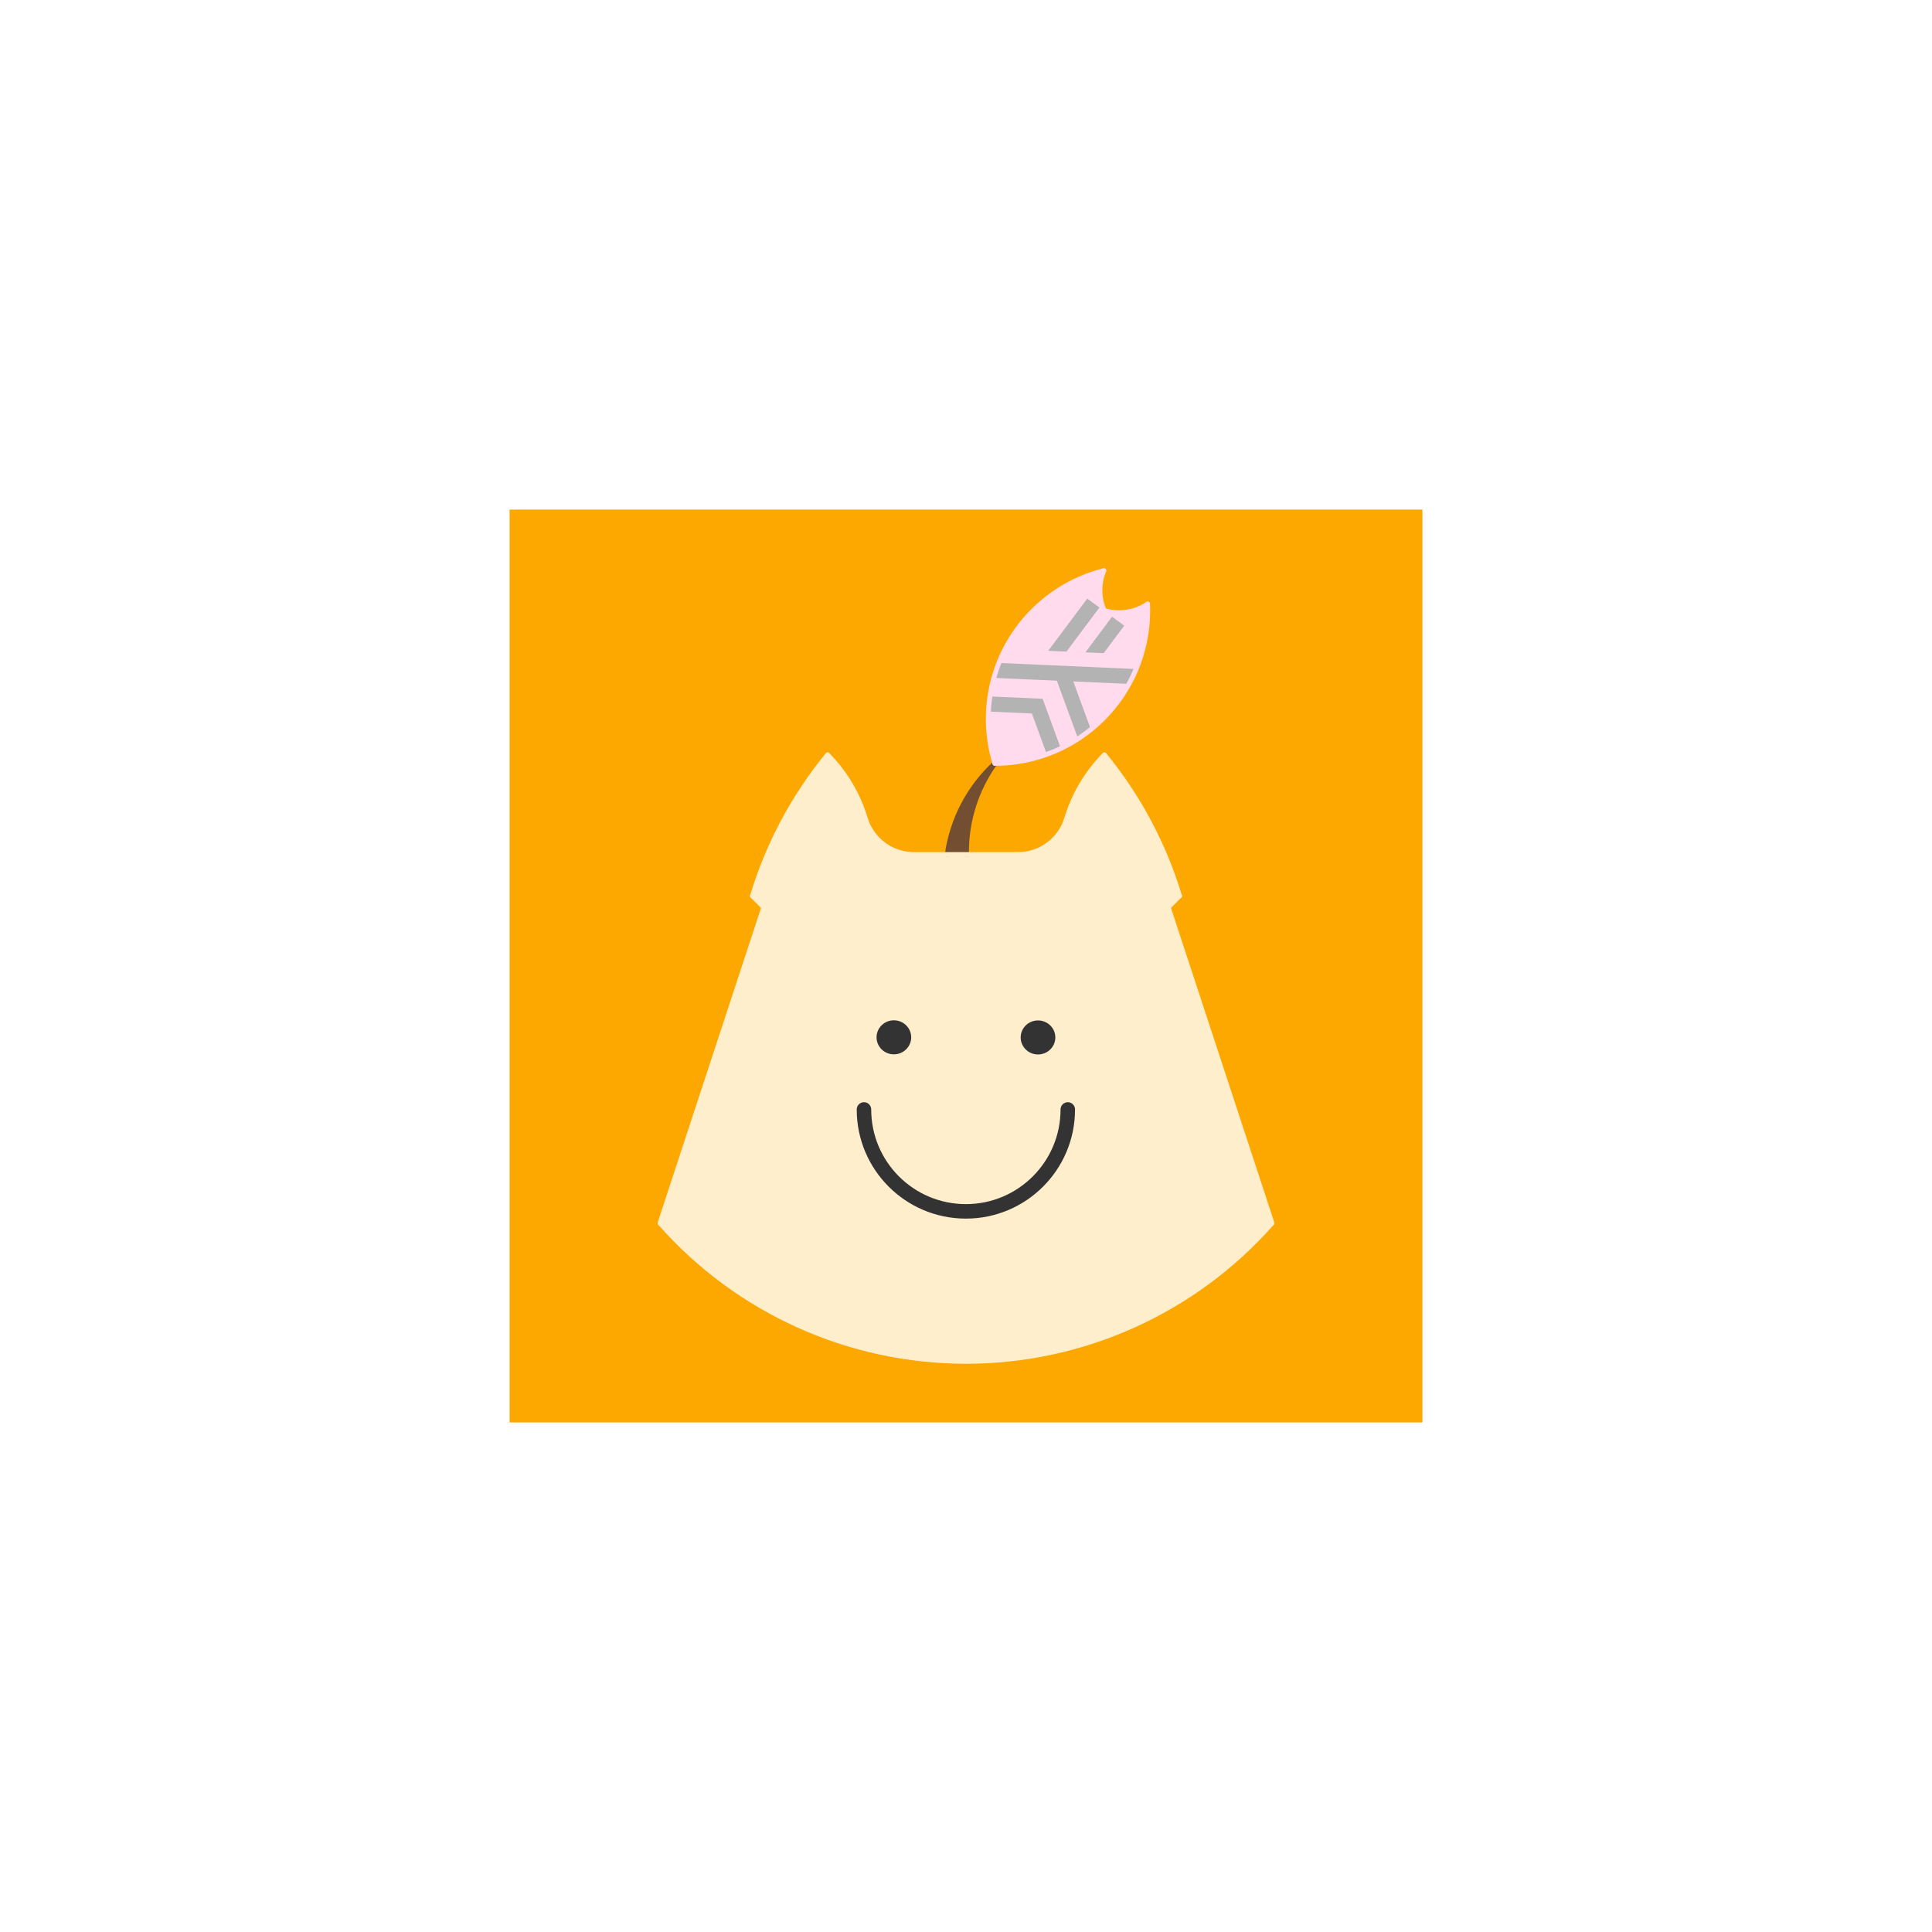
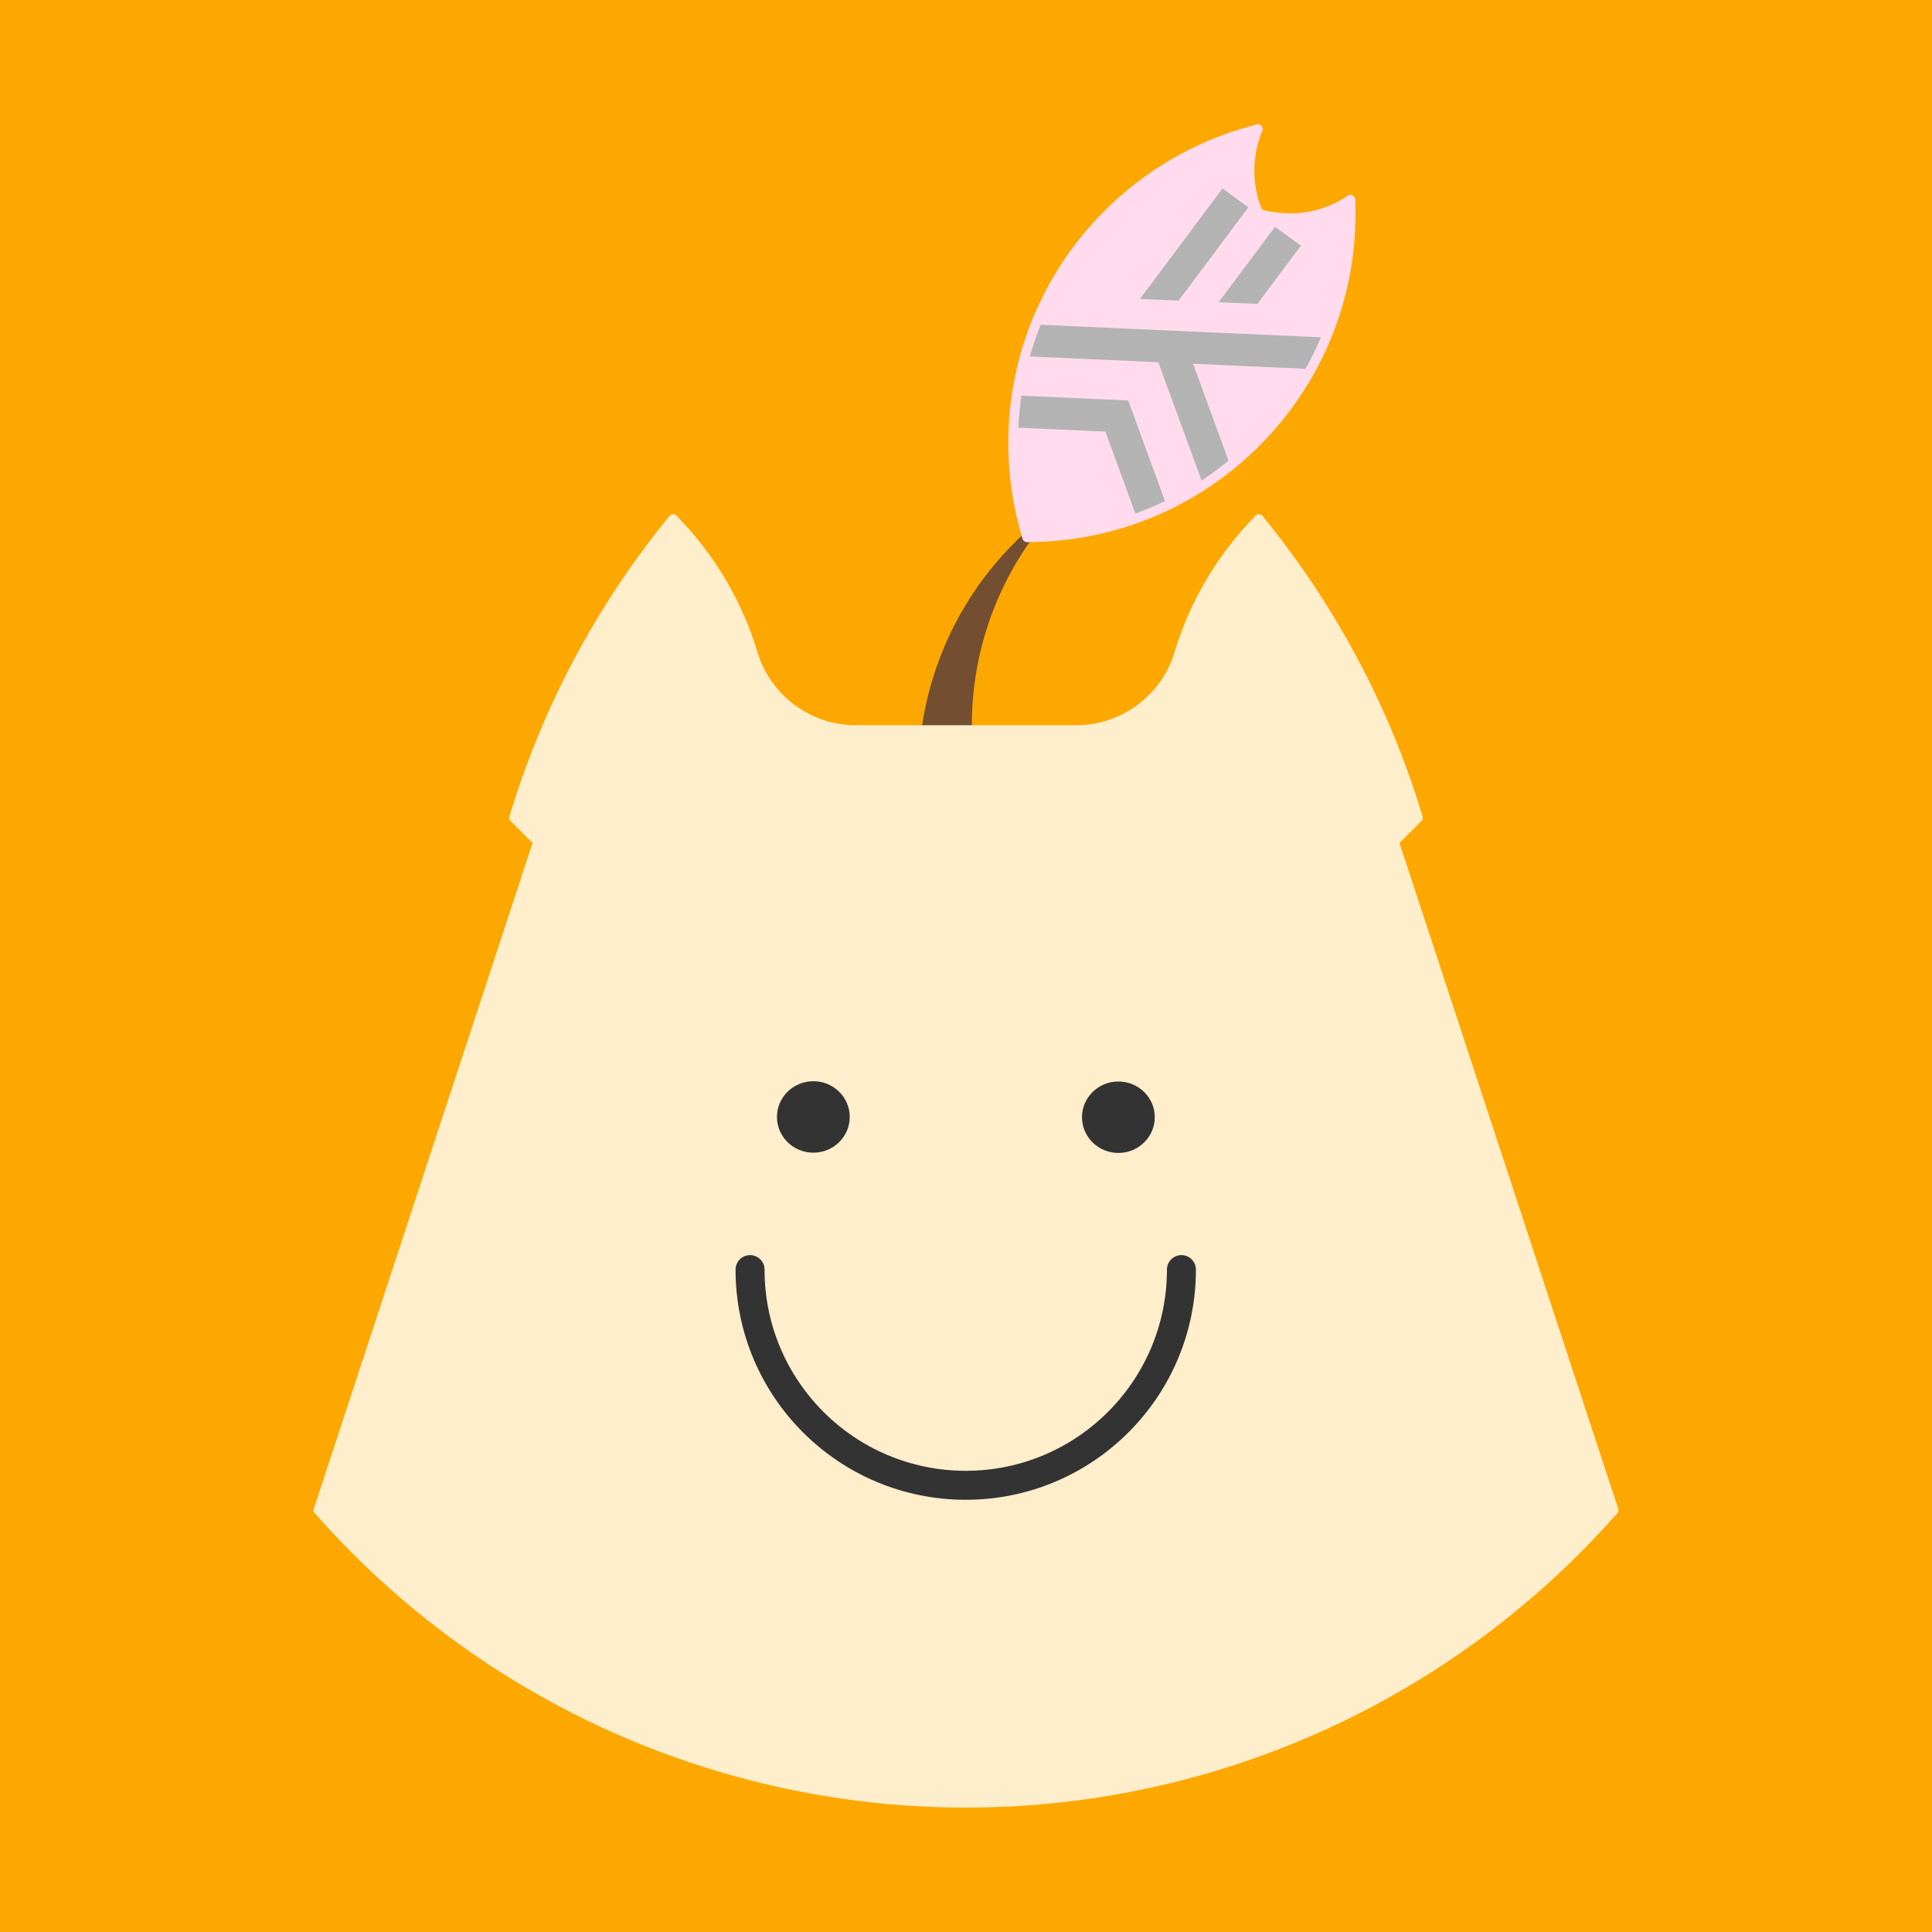
- <svg xmlns="http://www.w3.org/2000/svg" xmlns:ns1="http://www.openswatchbook.org/uri/2009/osb" id="svg28" version="1.1" viewBox="0 0 400 400">
+ <svg xmlns="http://www.w3.org/2000/svg" xmlns:ns1="http://www.openswatchbook.org/uri/2009/osb" height="200" width="200" viewBox="0 0 200 200" version="1.1" id="svg28">
  <defs id="defs2">
-     <linearGradient id="linearGradient2983" ns1:paint="solid">
-       <stop style="stop-color:#333333;stop-opacity:1;" offset="0" id="stop2981" />
+     <linearGradient ns1:paint="solid" id="linearGradient2983">
+       <stop id="stop2981" offset="0" style="stop-color:#333333;stop-opacity:1;" />
    </linearGradient>
-     <clipPath id="clipPath945" clipPathUnits="userSpaceOnUse">
-       <rect y="105.5" x="105.5" height="189" width="189" id="rect947" style="fill:none;stroke:#000000;stroke-width:1;stroke-linecap:round" />
+     <clipPath clipPathUnits="userSpaceOnUse" id="clipPath945">
+       <rect style="fill:none;stroke:#000000;stroke-width:1;stroke-linecap:round" id="rect947" width="189" height="189" x="105.5" y="105.5" />
    </clipPath>
  </defs>
-   <g style="display:inline" id="layer4">
-     <rect clip-path="url(#clipPath945)" y="-1.258" x="-2.562" height="402.517" width="405.124" id="rect992" style="display:inline;opacity:1;fill:#fda800;fill-opacity:1;stroke:#000000;stroke-linecap:round" />
+   <g id="layer4" style="display:inline" />
+   <g id="g3035" style="display:none">
+     <ellipse style="display:inline;opacity:0.15;fill:none;stroke:#000000;stroke-width:1;stroke-linecap:round;stroke-miterlimit:4;stroke-dasharray:none" id="ellipse2991" cx="81.357" cy="256.484" rx="52.75" ry="52.75" />
+     <ellipse style="display:inline;opacity:0.15;fill:none;stroke:#000000;stroke-width:1;stroke-linecap:round;stroke-miterlimit:4;stroke-dasharray:none" id="ellipse2993" cx="81.383" cy="224.239" rx="84.4" ry="84.4" />
+     <ellipse style="display:inline;opacity:0.15;fill:none;stroke:#000000;stroke-width:1;stroke-linecap:round;stroke-miterlimit:4;stroke-dasharray:none" id="ellipse2995" cx="81.357" cy="256.484" rx="31.65" ry="31.65" />
+     <ellipse ry="84.4" rx="84.4" cy="236.588" cx="117.997" id="ellipse2997" style="display:inline;opacity:0.15;fill:none;stroke:#000000;stroke-width:1;stroke-linecap:round;stroke-miterlimit:4;stroke-dasharray:none" />
+     <ellipse style="display:inline;opacity:0.15;fill:none;stroke:#000000;stroke-width:1;stroke-linecap:round;stroke-miterlimit:4;stroke-dasharray:none" id="ellipse3001" cx="117.643" cy="175.63" rx="31.65" ry="31.65" />
+     <ellipse ry="31.65" rx="31.65" cy="153.189" cx="87.363" id="ellipse3003" style="display:inline;opacity:0.15;fill:none;stroke:#000000;stroke-width:1;stroke-linecap:round;stroke-miterlimit:4;stroke-dasharray:none" />
+     <ellipse ry="31.65" rx="31.65" cy="205.307" cx="30.205" id="ellipse3009" style="display:inline;opacity:0.15;fill:none;stroke:#000000;stroke-width:1;stroke-linecap:round;stroke-miterlimit:4;stroke-dasharray:none" />
+     <ellipse ry="10.55" rx="10.55" cy="256.484" cx="81.383" id="ellipse3013" style="display:inline;opacity:0.15;fill:none;stroke:#000000;stroke-width:1;stroke-linecap:round;stroke-miterlimit:4;stroke-dasharray:none" />
+     <path style="opacity:0.15;fill:#ff00ff;stroke:#000000;stroke-width:1px;stroke-linecap:butt;stroke-linejoin:miter;stroke-opacity:1" d="M -69.331,256.484 H 243.026" id="path3017" />
+     <ellipse style="display:inline;opacity:0.15;fill:none;stroke:#000000;stroke-width:1;stroke-linecap:round;stroke-miterlimit:4;stroke-dasharray:none" id="ellipse3019" cx="81.357" cy="256.484" rx="21.1" ry="21.1" />
+     <path id="path3021" d="M -29.052,366.919 191.818,146.049" style="opacity:0.15;fill:#ff00ff;stroke:#000000;stroke-width:1px;stroke-linecap:butt;stroke-linejoin:miter;stroke-opacity:1" />
+     <path style="opacity:0.15;fill:#ff00ff;stroke:#000000;stroke-width:1px;stroke-linecap:butt;stroke-linejoin:miter;stroke-opacity:1" d="m -29.052,146.049 220.87,220.87" id="path3023" />
+     <path style="opacity:0.15;fill:#ff00ff;stroke:#000000;stroke-width:1px;stroke-linecap:butt;stroke-linejoin:miter;stroke-opacity:1" d="m 81.383,412.663 1e-6,-312.357" id="path3025" />
+     <ellipse ry="10.55" rx="10.55" cy="193.155" cx="70.62" id="ellipse3027" style="display:inline;opacity:0.15;fill:none;stroke:#000000;stroke-width:1;stroke-linecap:round;stroke-miterlimit:4;stroke-dasharray:none" />
+     <ellipse ry="10.55" rx="10.55" cy="143.085" cx="113.082" id="ellipse3029" style="display:inline;opacity:0.15;fill:none;stroke:#000000;stroke-width:1;stroke-linecap:round;stroke-miterlimit:4;stroke-dasharray:none" />
+     <ellipse style="display:inline;opacity:0.15;fill:none;stroke:#000000;stroke-width:1;stroke-linecap:round;stroke-miterlimit:4;stroke-dasharray:none" id="ellipse3031" cx="119.664" cy="148.992" rx="10.55" ry="10.55" />
+     <path d="m 124.387,-211.195 v -42.2 h 42.2 v 42.2 z m 0,-42.2 v -63.3 h 63.3 v 63.3 z m 0,211 v -168.8 h 168.8 v 168.8 z m 21.1,-211 a 21.1,21.1 0 0 1 21.1,21.1 21.1,21.1 0 0 1 -21.1,21.1 21.1,21.1 0 0 1 -21.1,-21.1 21.1,21.1 0 0 1 21.1,-21.1 m 10.55,-63.3 a 31.65,31.65 0 0 1 31.65,31.65 31.65,31.65 0 0 1 -31.65,31.65 31.65,31.65 0 0 1 -31.65,-31.65 31.65,31.65 0 0 1 31.65,-31.65 m 52.75,105.5 a 84.4,84.4 0 0 1 84.4,84.4 84.4,84.4 0 0 1 -84.4,84.4 84.4,84.4 0 0 1 -84.4,-84.4 84.4,84.4 0 0 1 84.4,-84.4 m -42.2,-21.1 v -21.1 h 21.1 v 21.1 z m 10.55,-21.1 a 10.55,10.55 0 0 1 10.55,10.55 10.55,10.55 0 0 1 -10.55,10.55 10.55,10.55 0 0 1 -10.55,-10.55 10.55,10.55 0 0 1 10.55,-10.55 m 10.55,42.2 v -105.5 h 105.5 v 105.5 z m 52.75,-105.5 a 52.75,52.75 0 0 1 52.75,52.75 52.75,52.75 0 0 1 -52.75,52.75 52.75,52.75 0 0 1 -52.75,-52.75 52.75,52.75 0 0 1 52.75,-52.75" style="display:inline;opacity:0.253;fill:none;stroke:#000000;stroke-width:1;stroke-linecap:round;stroke-miterlimit:4;stroke-dasharray:none" id="path3033" />
+     <path id="path3037" d="m 30.205,173.657 v 63.3" style="opacity:0.15;fill:none;stroke:#000000;stroke-width:1px;stroke-linecap:butt;stroke-linejoin:miter;stroke-opacity:1" />
+     <path id="path3039" d="M -1.445,205.307 H 61.855" style="opacity:0.15;fill:none;stroke:#000000;stroke-width:1px;stroke-linecap:butt;stroke-linejoin:miter;stroke-opacity:1" />
+     <path d="M 90.242,203.868" style="display:inline;opacity:0.15;fill:none;stroke:#000000;stroke-width:1;stroke-linecap:round;stroke-miterlimit:4;stroke-dasharray:none;stroke-opacity:1" id="path1288-3" />
+     <path id="path1063-2" d="M 69.065,203.705" style="display:inline;opacity:0.15;fill:none;stroke:#000000;stroke-width:1;stroke-linecap:round;stroke-miterlimit:4;stroke-dasharray:none;stroke-opacity:1" />
+     <ellipse style="display:inline;opacity:0.15;fill:none;stroke:#000000;stroke-width:1;stroke-linecap:round;stroke-miterlimit:4;stroke-dasharray:none" id="ellipse1234" cx="-92.146" cy="193.155" rx="10.55" ry="10.55" transform="scale(-1,1)" />
+     <ellipse style="display:inline;opacity:0.15;fill:none;stroke:#000000;stroke-width:1;stroke-linecap:round;stroke-miterlimit:4;stroke-dasharray:none" id="ellipse1248" cx="113.133" cy="203.219" rx="31.65" ry="31.65" />
+     <ellipse ry="31.65" rx="31.65" cy="208.091" cx="108.841" id="ellipse1250" style="display:inline;opacity:0.15;fill:none;stroke:#000000;stroke-width:1;stroke-linecap:round;stroke-miterlimit:4;stroke-dasharray:none" />
+     <ellipse style="display:inline;opacity:0.15;fill:none;stroke:#000000;stroke-width:1;stroke-linecap:round;stroke-miterlimit:4;stroke-dasharray:none" id="ellipse1635" cx="-44.769" cy="236.588" rx="84.4" ry="84.4" transform="scale(-1,1)" />
+     <ellipse style="display:inline;opacity:0.15;fill:none;stroke:#000000;stroke-width:1;stroke-linecap:round;stroke-miterlimit:4;stroke-dasharray:none" id="ellipse1637" cx="-132.56" cy="205.307" rx="31.65" ry="31.65" transform="scale(-1,1)" />
+     <path style="opacity:0.15;fill:none;stroke:#000000;stroke-width:1px;stroke-linecap:butt;stroke-linejoin:miter;stroke-opacity:1" d="m 132.56,173.657 v 63.3" id="path1639" />
+     <path style="opacity:0.15;fill:none;stroke:#000000;stroke-width:1px;stroke-linecap:butt;stroke-linejoin:miter;stroke-opacity:1" d="M 164.21,205.307 H 100.91" id="path1641" />
  </g>
-   <g style="display:none" id="g3035">
-     <ellipse ry="52.75" rx="52.75" cy="256.484" cx="81.357" id="ellipse2991" style="display:inline;opacity:0.15;fill:none;stroke:#000000;stroke-width:1;stroke-linecap:round;stroke-miterlimit:4;stroke-dasharray:none" />
-     <ellipse ry="84.4" rx="84.4" cy="224.239" cx="81.383" id="ellipse2993" style="display:inline;opacity:0.15;fill:none;stroke:#000000;stroke-width:1;stroke-linecap:round;stroke-miterlimit:4;stroke-dasharray:none" />
-     <ellipse ry="31.65" rx="31.65" cy="256.484" cx="81.357" id="ellipse2995" style="display:inline;opacity:0.15;fill:none;stroke:#000000;stroke-width:1;stroke-linecap:round;stroke-miterlimit:4;stroke-dasharray:none" />
-     <ellipse style="display:inline;opacity:0.15;fill:none;stroke:#000000;stroke-width:1;stroke-linecap:round;stroke-miterlimit:4;stroke-dasharray:none" id="ellipse2997" cx="117.997" cy="236.588" rx="84.4" ry="84.4" />
-     <ellipse ry="31.65" rx="31.65" cy="175.63" cx="117.643" id="ellipse3001" style="display:inline;opacity:0.15;fill:none;stroke:#000000;stroke-width:1;stroke-linecap:round;stroke-miterlimit:4;stroke-dasharray:none" />
-     <ellipse style="display:inline;opacity:0.15;fill:none;stroke:#000000;stroke-width:1;stroke-linecap:round;stroke-miterlimit:4;stroke-dasharray:none" id="ellipse3003" cx="87.363" cy="153.189" rx="31.65" ry="31.65" />
-     <ellipse style="display:inline;opacity:0.15;fill:none;stroke:#000000;stroke-width:1;stroke-linecap:round;stroke-miterlimit:4;stroke-dasharray:none" id="ellipse3009" cx="30.205" cy="205.307" rx="31.65" ry="31.65" />
-     <ellipse style="display:inline;opacity:0.15;fill:none;stroke:#000000;stroke-width:1;stroke-linecap:round;stroke-miterlimit:4;stroke-dasharray:none" id="ellipse3013" cx="81.383" cy="256.484" rx="10.55" ry="10.55" />
-     <path id="path3017" d="M -69.331,256.484 H 243.026" style="opacity:0.15;fill:#ff00ff;stroke:#000000;stroke-width:1px;stroke-linecap:butt;stroke-linejoin:miter;stroke-opacity:1" />
-     <ellipse ry="21.1" rx="21.1" cy="256.484" cx="81.357" id="ellipse3019" style="display:inline;opacity:0.15;fill:none;stroke:#000000;stroke-width:1;stroke-linecap:round;stroke-miterlimit:4;stroke-dasharray:none" />
-     <path style="opacity:0.15;fill:#ff00ff;stroke:#000000;stroke-width:1px;stroke-linecap:butt;stroke-linejoin:miter;stroke-opacity:1" d="M -29.052,366.919 191.818,146.049" id="path3021" />
-     <path id="path3023" d="m -29.052,146.049 220.87,220.87" style="opacity:0.15;fill:#ff00ff;stroke:#000000;stroke-width:1px;stroke-linecap:butt;stroke-linejoin:miter;stroke-opacity:1" />
-     <path id="path3025" d="m 81.383,412.663 1e-6,-312.357" style="opacity:0.15;fill:#ff00ff;stroke:#000000;stroke-width:1px;stroke-linecap:butt;stroke-linejoin:miter;stroke-opacity:1" />
-     <ellipse style="display:inline;opacity:0.15;fill:none;stroke:#000000;stroke-width:1;stroke-linecap:round;stroke-miterlimit:4;stroke-dasharray:none" id="ellipse3027" cx="70.62" cy="193.155" rx="10.55" ry="10.55" />
-     <ellipse style="display:inline;opacity:0.15;fill:none;stroke:#000000;stroke-width:1;stroke-linecap:round;stroke-miterlimit:4;stroke-dasharray:none" id="ellipse3029" cx="113.082" cy="143.085" rx="10.55" ry="10.55" />
-     <ellipse ry="10.55" rx="10.55" cy="148.992" cx="119.664" id="ellipse3031" style="display:inline;opacity:0.15;fill:none;stroke:#000000;stroke-width:1;stroke-linecap:round;stroke-miterlimit:4;stroke-dasharray:none" />
-     <path id="path3033" style="display:inline;opacity:0.253;fill:none;stroke:#000000;stroke-width:1;stroke-linecap:round;stroke-miterlimit:4;stroke-dasharray:none" d="m 124.387,-211.195 v -42.2 h 42.2 v 42.2 z m 0,-42.2 v -63.3 h 63.3 v 63.3 z m 0,211 v -168.8 h 168.8 v 168.8 z m 21.1,-211 a 21.1,21.1 0 0 1 21.1,21.1 21.1,21.1 0 0 1 -21.1,21.1 21.1,21.1 0 0 1 -21.1,-21.1 21.1,21.1 0 0 1 21.1,-21.1 m 10.55,-63.3 a 31.65,31.65 0 0 1 31.65,31.65 31.65,31.65 0 0 1 -31.65,31.65 31.65,31.65 0 0 1 -31.65,-31.65 31.65,31.65 0 0 1 31.65,-31.65 m 52.75,105.5 a 84.4,84.4 0 0 1 84.4,84.4 84.4,84.4 0 0 1 -84.4,84.4 84.4,84.4 0 0 1 -84.4,-84.4 84.4,84.4 0 0 1 84.4,-84.4 m -42.2,-21.1 v -21.1 h 21.1 v 21.1 z m 10.55,-21.1 a 10.55,10.55 0 0 1 10.55,10.55 10.55,10.55 0 0 1 -10.55,10.55 10.55,10.55 0 0 1 -10.55,-10.55 10.55,10.55 0 0 1 10.55,-10.55 m 10.55,42.2 v -105.5 h 105.5 v 105.5 z m 52.75,-105.5 a 52.75,52.75 0 0 1 52.75,52.75 52.75,52.75 0 0 1 -52.75,52.75 52.75,52.75 0 0 1 -52.75,-52.75 52.75,52.75 0 0 1 52.75,-52.75" />
-     <path style="opacity:0.15;fill:none;stroke:#000000;stroke-width:1px;stroke-linecap:butt;stroke-linejoin:miter;stroke-opacity:1" d="m 30.205,173.657 v 63.3" id="path3037" />
-     <path style="opacity:0.15;fill:none;stroke:#000000;stroke-width:1px;stroke-linecap:butt;stroke-linejoin:miter;stroke-opacity:1" d="M -1.445,205.307 H 61.855" id="path3039" />
-     <path id="path1288-3" style="display:inline;opacity:0.15;fill:none;stroke:#000000;stroke-width:1;stroke-linecap:round;stroke-miterlimit:4;stroke-dasharray:none;stroke-opacity:1" d="M 90.242,203.868" />
-     <path style="display:inline;opacity:0.15;fill:none;stroke:#000000;stroke-width:1;stroke-linecap:round;stroke-miterlimit:4;stroke-dasharray:none;stroke-opacity:1" d="M 69.065,203.705" id="path1063-2" />
-     <ellipse transform="scale(-1,1)" ry="10.55" rx="10.55" cy="193.155" cx="-92.146" id="ellipse1234" style="display:inline;opacity:0.15;fill:none;stroke:#000000;stroke-width:1;stroke-linecap:round;stroke-miterlimit:4;stroke-dasharray:none" />
-     <ellipse ry="31.65" rx="31.65" cy="203.219" cx="113.133" id="ellipse1248" style="display:inline;opacity:0.15;fill:none;stroke:#000000;stroke-width:1;stroke-linecap:round;stroke-miterlimit:4;stroke-dasharray:none" />
-     <ellipse style="display:inline;opacity:0.15;fill:none;stroke:#000000;stroke-width:1;stroke-linecap:round;stroke-miterlimit:4;stroke-dasharray:none" id="ellipse1250" cx="108.841" cy="208.091" rx="31.65" ry="31.65" />
-     <ellipse transform="scale(-1,1)" ry="84.4" rx="84.4" cy="236.588" cx="-44.769" id="ellipse1635" style="display:inline;opacity:0.15;fill:none;stroke:#000000;stroke-width:1;stroke-linecap:round;stroke-miterlimit:4;stroke-dasharray:none" />
-     <ellipse transform="scale(-1,1)" ry="31.65" rx="31.65" cy="205.307" cx="-132.56" id="ellipse1637" style="display:inline;opacity:0.15;fill:none;stroke:#000000;stroke-width:1;stroke-linecap:round;stroke-miterlimit:4;stroke-dasharray:none" />
-     <path id="path1639" d="m 132.56,173.657 v 63.3" style="opacity:0.15;fill:none;stroke:#000000;stroke-width:1px;stroke-linecap:butt;stroke-linejoin:miter;stroke-opacity:1" />
-     <path id="path1641" d="M 164.21,205.307 H 100.91" style="opacity:0.15;fill:none;stroke:#000000;stroke-width:1px;stroke-linecap:butt;stroke-linejoin:miter;stroke-opacity:1" />
-   </g>
-   <g style="display:inline" id="layer1">
-     <g transform="translate(118.6172,-26.78406)" id="g941">
-       <path id="path1034" d="m 109.918,144.929 c -0.773,2.617 -1.312,3.248 -0.377,7.032 0.409,1.405 0.26,1.198 1.142,1.402 3.558,0.208 5.178,0.385 8.3,-1.533 0.903,20.89 -17.431,33.556 -31.643,32.93 -5.151,-16.348 4.746,-35.746 22.579,-39.831 z" style="opacity:1;fill:#ffdbed;fill-opacity:1;stroke:none;stroke-width:0.05;stroke-linecap:round;stroke-miterlimit:4;stroke-dasharray:none" />
-       <path id="path942" d="m 77.534,203.441 c 0.824,-6.374 3.569,-12.427 9.805,-18.681 -3.813,5.752 -5.721,10.487 -5.855,18.72 -1.223,-0.047 -3.067,-0.034 -3.95,-0.04 z" style="opacity:1;fill:#734e30;fill-opacity:1;stroke:none;stroke-width:1;stroke-linecap:round" />
-       <path id="path953" d="m 79.377,308.615 c -18.045,-0.552 -36.152,-6.844 -50.413,-18.227 -3.583,-2.86 -11.085,-9.902 -10.928,-10.377 l 21.482,-65.392 -1.172,-1.171 -1.172,-1.171 0.88,-2.751 c 2.255,-7.052 5.512,-13.246 9.357,-19.198 1.597,-2.473 5.152,-7.178 5.395,-7.178 0.225,0 3.406,4.06 4.287,5.469 0.952,1.522 2.525,4.78 2.965,6.155 0.678,2.119 1.219,3.401 2.137,4.731 1.496,2.169 4.164,3.574 6.81,4.075 1.578,0.299 23.961,0.139 25.573,-0.16 1.845,-0.342 3.731,-1.51 5.12,-2.899 1.397,-1.397 1.985,-2.691 2.835,-5.239 1.125,-3.371 3.519,-7.63 5.866,-10.413 0.495,-0.587 1.542,-1.796 1.636,-1.796 0.294,0 4.511,5.943 6.572,9.224 3.254,5.18 7.249,14.379 8.572,18.649 l 0.412,1.329 -1.056,1.055 c 0,0 -1.277,1.277 -1.288,1.287 l 21.43,65.45 -2.374,2.582 c -3.722,4.047 -21.632,21.925 -49.602,25.226 -3.518,0.415 -9.783,0.847 -13.325,0.738 z" style="opacity:1;fill:#ffeecc;fill-opacity:1;stroke:none;stroke-width:1;stroke-linecap:round" />
-       <ellipse ry="3.023" rx="3.088" cy="241.551" cx="66.45" id="path1566-9" style="display:inline;opacity:1;fill:#333333;fill-opacity:1;stroke:#333333;stroke-width:1;stroke-linecap:round;stroke-miterlimit:4;stroke-dasharray:none;stroke-opacity:1" />
-       <ellipse style="display:inline;opacity:1;fill:#333333;fill-opacity:1;stroke:#333333;stroke-width:1;stroke-linecap:round;stroke-miterlimit:4;stroke-dasharray:none;stroke-opacity:1" id="ellipse1687-2" cx="96.29" cy="241.577" rx="3.088" ry="3.023" />
-       <path d="M 102.457,256.484 A 21.1,21.1 0 0 1 81.357,277.584 21.1,21.1 0 0 1 60.257,256.484" style="display:inline;opacity:1;fill:none;stroke:#333333;stroke-width:3;stroke-linecap:round;stroke-miterlimit:4;stroke-dasharray:none;stroke-opacity:1" id="ellipse1689-0" />
-       <g style="opacity:1;stroke:#734e30;stroke-opacity:1" id="g1430">
-         <path d="m 81.486,203.706 c -0.002,-0.162 -0.004,-0.324 -0.004,-0.487 0,-6.588 2.047,-13.003 5.872,-18.368" style="display:inline;fill:none;stroke:#734e30;stroke-width:1;stroke-linecap:round;stroke-miterlimit:4;stroke-dasharray:none;stroke-opacity:1" id="path1276" />
-         <path d="m 77.496,203.705 c 1.013,-7.238 4.483,-13.887 9.851,-18.846" style="display:inline;fill:none;stroke:#734e30;stroke-width:1;stroke-linecap:round;stroke-miterlimit:4;stroke-dasharray:none;stroke-opacity:1" id="path1279" />
-       </g>
-       <g style="opacity:1;stroke:#ffeecc;stroke-opacity:1" id="g1426">
-         <path style="display:inline;fill:none;stroke:#ffeecc;stroke-width:1;stroke-linecap:round;stroke-miterlimit:4;stroke-dasharray:none;stroke-opacity:1" d="m 18.036,280.011 21.482,-65.392" id="path1077-2" />
-         <path style="display:inline;fill:none;stroke:#ffeecc;stroke-width:1;stroke-linecap:round;stroke-miterlimit:4;stroke-dasharray:none;stroke-opacity:1" d="m 37.174,212.277 2.344,2.342" id="path1075-8" />
-         <path style="display:inline;fill:none;stroke:#ffeecc;stroke-width:1;stroke-linecap:round;stroke-miterlimit:4;stroke-dasharray:none;stroke-opacity:1" d="m 144.678,280.07 c -16.022,18.164 -39.075,28.569 -63.295,28.569 -24.248,0 -47.324,-10.429 -63.347,-28.628" id="path1069-3" />
-         <path d="m 52.731,183.075 c 3.68,3.742 6.412,8.373 7.877,13.406" style="display:inline;fill:none;stroke:#ffeecc;stroke-width:1;stroke-linecap:round;stroke-miterlimit:4;stroke-dasharray:none;stroke-opacity:1" id="path1221" />
-         <path d="m 37.174,212.277 c 3.203,-10.643 8.516,-20.603 15.557,-29.203" style="display:inline;fill:none;stroke:#ffeecc;stroke-width:1;stroke-linecap:round;stroke-miterlimit:4;stroke-dasharray:none;stroke-opacity:1" id="path1181" />
-         <path d="m 70.765,203.705 -0.145,-1e-5 c -4.545,-3.1e-4 -8.579,-2.911 -10.012,-7.224" style="display:inline;fill:none;stroke:#ffeecc;stroke-width:1;stroke-linecap:round;stroke-miterlimit:4;stroke-dasharray:none;stroke-opacity:1" id="path1218" />
-         <path id="path1238" style="display:inline;fill:none;stroke:#ffeecc;stroke-width:1;stroke-linecap:round;stroke-miterlimit:4;stroke-dasharray:none;stroke-opacity:1" d="m 110.035,183.075 c -3.68,3.742 -6.412,8.373 -7.877,13.406" />
-         <path id="path1242" style="display:inline;fill:none;stroke:#ffeecc;stroke-width:1;stroke-linecap:round;stroke-miterlimit:4;stroke-dasharray:none;stroke-opacity:1" d="m 92,203.705 0.145,-1e-5 c 4.545,-3.1e-4 8.579,-2.911 10.012,-7.224" />
-         <path id="path1643" d="m 144.73,280.011 -21.482,-65.392" style="display:inline;fill:none;stroke:#ffeecc;stroke-width:1;stroke-linecap:round;stroke-miterlimit:4;stroke-dasharray:none;stroke-opacity:1" />
-         <path id="path1645" d="m 125.591,212.277 -2.344,2.342" style="display:inline;fill:none;stroke:#ffeecc;stroke-width:1;stroke-linecap:round;stroke-miterlimit:4;stroke-dasharray:none;stroke-opacity:1" />
-         <path id="path1647" style="display:inline;fill:none;stroke:#ffeecc;stroke-width:1;stroke-linecap:round;stroke-miterlimit:4;stroke-dasharray:none;stroke-opacity:1" d="m 125.591,212.277 c -3.203,-10.643 -8.516,-20.603 -15.557,-29.203" />
-         <path id="path1651" d="M 70.765,203.705 H 92" style="fill:none;stroke:#ffeecc;stroke-width:1px;stroke-linecap:butt;stroke-linejoin:miter;stroke-opacity:1" />
-       </g>
-       <g style="fill:#b3b3b3" id="g924">
-         <path id="rect1216" style="opacity:1;fill:#b3b3b3;fill-opacity:1;stroke:none;stroke-width:3;stroke-linecap:round;stroke-miterlimit:4;stroke-dasharray:none" d="m 87.98,164.027 a 25.576,30.332 4.083 0 0 -1.012,3.1 l 28.377,1.268 a 31.89,38.073 31.468 0 0 1.57,-3.076 z" />
-         <path id="rect1218" style="opacity:1;fill:#b3b3b3;fill-opacity:1;stroke:none;stroke-width:3;stroke-linecap:round;stroke-miterlimit:4;stroke-dasharray:none" d="m 86.137,170.965 a 25.576,30.332 4.083 0 0 -0.359,3.107 25.576,30.332 4.083 0 0 -0.002,0.021 l 11.152,0.498 0.322,-3.131 z" />
-         <path id="rect1220" style="opacity:1;fill:#b3b3b3;fill-opacity:1;stroke:none;stroke-width:3;stroke-linecap:round;stroke-miterlimit:4;stroke-dasharray:none" d="m 97.25,171.461 -3.012,0.908 3.965,10.84 a 31.89,38.073 55.582 0 0 2.912,-1.178 z" />
-         <path id="rect1222" style="opacity:1;fill:#b3b3b3;fill-opacity:1;stroke:none;stroke-width:3;stroke-linecap:round;stroke-miterlimit:4;stroke-dasharray:none" d="m 102.496,164.855 -3.014,0.908 5.203,14.225 a 31.89,38.073 55.582 0 0 0.586,-0.395 31.89,38.073 55.582 0 0 2.066,-1.502 z" />
-         <path id="rect1236" style="opacity:1;fill:#b3b3b3;fill-opacity:1;stroke:none;stroke-width:3;stroke-linecap:round;stroke-miterlimit:4;stroke-dasharray:none" d="m 106.479,150.719 -8.084,10.814 3.791,0.156 6.82,-9.125 z" />
-         <path id="rect1238" style="opacity:1;fill:#b3b3b3;fill-opacity:1;stroke:none;stroke-width:3;stroke-linecap:round;stroke-miterlimit:4;stroke-dasharray:none" d="m 111.615,154.471 -5.518,7.381 3.793,0.158 4.254,-5.693 z" />
-       </g>
-       <g style="opacity:1;stroke:#ffdbed;stroke-opacity:1" id="g1436">
-         <path id="path1038-4" style="display:inline;fill:none;stroke:#ffdbed;stroke-width:1;stroke-linecap:round;stroke-miterlimit:4;stroke-dasharray:none;stroke-opacity:1" d="m 118.982,151.831 c 0.02,0.463 0.03,0.893 0.03,1.358 0,17.478 -14.168,31.648 -31.646,31.65" />
-         <path id="path1095-5" style="display:inline;fill:none;stroke:#ffdbed;stroke-width:1;stroke-linecap:round;stroke-miterlimit:4;stroke-dasharray:none;stroke-opacity:1" d="m 87.362,184.838 c -0.908,-2.985 -1.369,-6.088 -1.369,-9.208 0,-14.815 10.179,-27.252 23.925,-30.7" />
-         <path id="path1092-0" style="display:inline;fill:none;stroke:#ffdbed;stroke-width:1;stroke-linecap:round;stroke-miterlimit:4;stroke-dasharray:none;stroke-opacity:1" d="m 109.979,153.174 c -0.57,-1.321 -0.864,-2.744 -0.864,-4.182 0,-1.383 0.275,-2.784 0.803,-4.063" />
-         <path id="path1141-3" style="display:inline;fill:none;stroke:#ffdbed;stroke-width:1;stroke-linecap:round;stroke-miterlimit:4;stroke-dasharray:none;stroke-opacity:1" d="m 118.982,151.831 c -1.743,1.176 -3.798,1.804 -5.901,1.804 -1.051,0 -2.099,-0.152 -3.103,-0.461" />
+   <g id="layer1" style="display:inline">
+     <g style="stroke-width:0.945" transform="matrix(1.058201,0,0,1.058201,-111.6402,-111.6402)" id="g947">
+       <rect clip-path="url(#clipPath945)" y="-1.258" x="-2.562" height="402.517" width="405.124" id="rect992" style="display:inline;opacity:1;fill:#fda800;fill-opacity:1;stroke:#000000;stroke-width:0.945;stroke-linecap:round" />
+       <g style="stroke-width:0.945" transform="translate(118.6172,-26.78406)" id="g941">
+         <path id="path1034" d="m 109.918,144.929 c -0.773,2.617 -1.312,3.248 -0.377,7.032 0.409,1.405 0.26,1.198 1.142,1.402 3.558,0.208 5.178,0.385 8.3,-1.533 0.903,20.89 -17.431,33.556 -31.643,32.93 -5.151,-16.348 4.746,-35.746 22.579,-39.831 z" style="opacity:1;fill:#ffdbed;fill-opacity:1;stroke:none;stroke-width:0.047;stroke-linecap:round;stroke-miterlimit:4;stroke-dasharray:none" />
+         <path id="path942" d="m 77.534,203.441 c 0.824,-6.374 3.569,-12.427 9.805,-18.681 -3.813,5.752 -5.721,10.487 -5.855,18.72 -1.223,-0.047 -3.067,-0.034 -3.95,-0.04 z" style="opacity:1;fill:#734e30;fill-opacity:1;stroke:none;stroke-width:0.945;stroke-linecap:round" />
+         <path id="path953" d="m 79.377,308.615 c -18.045,-0.552 -36.152,-6.844 -50.413,-18.227 -3.583,-2.86 -11.085,-9.902 -10.928,-10.377 l 21.482,-65.392 -1.172,-1.171 -1.172,-1.171 0.88,-2.751 c 2.255,-7.052 5.512,-13.246 9.357,-19.198 1.597,-2.473 5.152,-7.178 5.395,-7.178 0.225,0 3.406,4.06 4.287,5.469 0.952,1.522 2.525,4.78 2.965,6.155 0.678,2.119 1.219,3.401 2.137,4.731 1.496,2.169 4.164,3.574 6.81,4.075 1.578,0.299 23.961,0.139 25.573,-0.16 1.845,-0.342 3.731,-1.51 5.12,-2.899 1.397,-1.397 1.985,-2.691 2.835,-5.239 1.125,-3.371 3.519,-7.63 5.866,-10.413 0.495,-0.587 1.542,-1.796 1.636,-1.796 0.294,0 4.511,5.943 6.572,9.224 3.254,5.18 7.249,14.379 8.572,18.649 l 0.412,1.329 -1.056,1.055 c 0,0 -1.277,1.277 -1.288,1.287 l 21.43,65.45 -2.374,2.582 c -3.722,4.047 -21.632,21.925 -49.602,25.226 -3.518,0.415 -9.783,0.847 -13.325,0.738 z" style="opacity:1;fill:#ffeecc;fill-opacity:1;stroke:none;stroke-width:0.945;stroke-linecap:round" />
+         <ellipse ry="3.023" rx="3.088" cy="241.551" cx="66.45" id="path1566-9" style="display:inline;opacity:1;fill:#333333;fill-opacity:1;stroke:#333333;stroke-width:0.945;stroke-linecap:round;stroke-miterlimit:4;stroke-dasharray:none;stroke-opacity:1" />
+         <ellipse style="display:inline;opacity:1;fill:#333333;fill-opacity:1;stroke:#333333;stroke-width:0.945;stroke-linecap:round;stroke-miterlimit:4;stroke-dasharray:none;stroke-opacity:1" id="ellipse1687-2" cx="96.29" cy="241.577" rx="3.088" ry="3.023" />
+         <path d="M 102.457,256.484 A 21.1,21.1 0 0 1 81.357,277.584 21.1,21.1 0 0 1 60.257,256.484" style="display:inline;opacity:1;fill:none;stroke:#333333;stroke-width:2.835;stroke-linecap:round;stroke-miterlimit:4;stroke-dasharray:none;stroke-opacity:1" id="ellipse1689-0" />
+         <g style="opacity:1;stroke:#734e30;stroke-width:0.945;stroke-opacity:1" id="g1430">
+           <path d="m 81.486,203.706 c -0.002,-0.162 -0.004,-0.324 -0.004,-0.487 0,-6.588 2.047,-13.003 5.872,-18.368" style="display:inline;fill:none;stroke:#734e30;stroke-width:0.945;stroke-linecap:round;stroke-miterlimit:4;stroke-dasharray:none;stroke-opacity:1" id="path1276" />
+           <path d="m 77.496,203.705 c 1.013,-7.238 4.483,-13.887 9.851,-18.846" style="display:inline;fill:none;stroke:#734e30;stroke-width:0.945;stroke-linecap:round;stroke-miterlimit:4;stroke-dasharray:none;stroke-opacity:1" id="path1279" />
+         </g>
+         <g style="opacity:1;stroke:#ffeecc;stroke-width:0.945;stroke-opacity:1" id="g1426">
+           <path style="display:inline;fill:none;stroke:#ffeecc;stroke-width:0.945;stroke-linecap:round;stroke-miterlimit:4;stroke-dasharray:none;stroke-opacity:1" d="m 18.036,280.011 21.482,-65.392" id="path1077-2" />
+           <path style="display:inline;fill:none;stroke:#ffeecc;stroke-width:0.945;stroke-linecap:round;stroke-miterlimit:4;stroke-dasharray:none;stroke-opacity:1" d="m 37.174,212.277 2.344,2.342" id="path1075-8" />
+           <path style="display:inline;fill:none;stroke:#ffeecc;stroke-width:0.945;stroke-linecap:round;stroke-miterlimit:4;stroke-dasharray:none;stroke-opacity:1" d="m 144.678,280.07 c -16.022,18.164 -39.075,28.569 -63.295,28.569 -24.248,0 -47.324,-10.429 -63.347,-28.628" id="path1069-3" />
+           <path d="m 52.731,183.075 c 3.68,3.742 6.412,8.373 7.877,13.406" style="display:inline;fill:none;stroke:#ffeecc;stroke-width:0.945;stroke-linecap:round;stroke-miterlimit:4;stroke-dasharray:none;stroke-opacity:1" id="path1221" />
+           <path d="m 37.174,212.277 c 3.203,-10.643 8.516,-20.603 15.557,-29.203" style="display:inline;fill:none;stroke:#ffeecc;stroke-width:0.945;stroke-linecap:round;stroke-miterlimit:4;stroke-dasharray:none;stroke-opacity:1" id="path1181" />
+           <path d="m 70.765,203.705 -0.145,-1e-5 c -4.545,-3.1e-4 -8.579,-2.911 -10.012,-7.224" style="display:inline;fill:none;stroke:#ffeecc;stroke-width:0.945;stroke-linecap:round;stroke-miterlimit:4;stroke-dasharray:none;stroke-opacity:1" id="path1218" />
+           <path id="path1238" style="display:inline;fill:none;stroke:#ffeecc;stroke-width:0.945;stroke-linecap:round;stroke-miterlimit:4;stroke-dasharray:none;stroke-opacity:1" d="m 110.035,183.075 c -3.68,3.742 -6.412,8.373 -7.877,13.406" />
+           <path id="path1242" style="display:inline;fill:none;stroke:#ffeecc;stroke-width:0.945;stroke-linecap:round;stroke-miterlimit:4;stroke-dasharray:none;stroke-opacity:1" d="m 92,203.705 0.145,-1e-5 c 4.545,-3.1e-4 8.579,-2.911 10.012,-7.224" />
+           <path id="path1643" d="m 144.73,280.011 -21.482,-65.392" style="display:inline;fill:none;stroke:#ffeecc;stroke-width:0.945;stroke-linecap:round;stroke-miterlimit:4;stroke-dasharray:none;stroke-opacity:1" />
+           <path id="path1645" d="m 125.591,212.277 -2.344,2.342" style="display:inline;fill:none;stroke:#ffeecc;stroke-width:0.945;stroke-linecap:round;stroke-miterlimit:4;stroke-dasharray:none;stroke-opacity:1" />
+           <path id="path1647" style="display:inline;fill:none;stroke:#ffeecc;stroke-width:0.945;stroke-linecap:round;stroke-miterlimit:4;stroke-dasharray:none;stroke-opacity:1" d="m 125.591,212.277 c -3.203,-10.643 -8.516,-20.603 -15.557,-29.203" />
+           <path id="path1651" d="M 70.765,203.705 H 92" style="fill:none;stroke:#ffeecc;stroke-width:0.945px;stroke-linecap:butt;stroke-linejoin:miter;stroke-opacity:1" />
+         </g>
+         <g style="fill:#b3b3b3;stroke-width:0.945" id="g924">
+           <path id="rect1216" style="opacity:1;fill:#b3b3b3;fill-opacity:1;stroke:none;stroke-width:2.835;stroke-linecap:round;stroke-miterlimit:4;stroke-dasharray:none" d="m 87.98,164.027 a 25.576,30.332 4.083 0 0 -1.012,3.1 l 28.377,1.268 a 31.89,38.073 31.468 0 0 1.57,-3.076 z" />
+           <path id="rect1218" style="opacity:1;fill:#b3b3b3;fill-opacity:1;stroke:none;stroke-width:2.835;stroke-linecap:round;stroke-miterlimit:4;stroke-dasharray:none" d="m 86.137,170.965 a 25.576,30.332 4.083 0 0 -0.359,3.107 25.576,30.332 4.083 0 0 -0.002,0.021 l 11.152,0.498 0.322,-3.131 z" />
+           <path id="rect1220" style="opacity:1;fill:#b3b3b3;fill-opacity:1;stroke:none;stroke-width:2.835;stroke-linecap:round;stroke-miterlimit:4;stroke-dasharray:none" d="m 97.25,171.461 -3.012,0.908 3.965,10.84 a 31.89,38.073 55.582 0 0 2.912,-1.178 z" />
+           <path id="rect1222" style="opacity:1;fill:#b3b3b3;fill-opacity:1;stroke:none;stroke-width:2.835;stroke-linecap:round;stroke-miterlimit:4;stroke-dasharray:none" d="m 102.496,164.855 -3.014,0.908 5.203,14.225 a 31.89,38.073 55.582 0 0 0.586,-0.395 31.89,38.073 55.582 0 0 2.066,-1.502 z" />
+           <path id="rect1236" style="opacity:1;fill:#b3b3b3;fill-opacity:1;stroke:none;stroke-width:2.835;stroke-linecap:round;stroke-miterlimit:4;stroke-dasharray:none" d="m 106.479,150.719 -8.084,10.814 3.791,0.156 6.82,-9.125 z" />
+           <path id="rect1238" style="opacity:1;fill:#b3b3b3;fill-opacity:1;stroke:none;stroke-width:2.835;stroke-linecap:round;stroke-miterlimit:4;stroke-dasharray:none" d="m 111.615,154.471 -5.518,7.381 3.793,0.158 4.254,-5.693 z" />
+         </g>
+         <g style="opacity:1;stroke:#ffdbed;stroke-width:0.945;stroke-opacity:1" id="g1436">
+           <path id="path1038-4" style="display:inline;fill:none;stroke:#ffdbed;stroke-width:0.945;stroke-linecap:round;stroke-miterlimit:4;stroke-dasharray:none;stroke-opacity:1" d="m 118.982,151.831 c 0.02,0.463 0.03,0.893 0.03,1.358 0,17.478 -14.168,31.648 -31.646,31.65" />
+           <path id="path1095-5" style="display:inline;fill:none;stroke:#ffdbed;stroke-width:0.945;stroke-linecap:round;stroke-miterlimit:4;stroke-dasharray:none;stroke-opacity:1" d="m 87.362,184.838 c -0.908,-2.985 -1.369,-6.088 -1.369,-9.208 0,-14.815 10.179,-27.252 23.925,-30.7" />
+           <path id="path1092-0" style="display:inline;fill:none;stroke:#ffdbed;stroke-width:0.945;stroke-linecap:round;stroke-miterlimit:4;stroke-dasharray:none;stroke-opacity:1" d="m 109.979,153.174 c -0.57,-1.321 -0.864,-2.744 -0.864,-4.182 0,-1.383 0.275,-2.784 0.803,-4.063" />
+           <path id="path1141-3" style="display:inline;fill:none;stroke:#ffdbed;stroke-width:0.945;stroke-linecap:round;stroke-miterlimit:4;stroke-dasharray:none;stroke-opacity:1" d="m 118.982,151.831 c -1.743,1.176 -3.798,1.804 -5.901,1.804 -1.051,0 -2.099,-0.152 -3.103,-0.461" />
+         </g>
      </g>
    </g>
  </g>
</svg>
